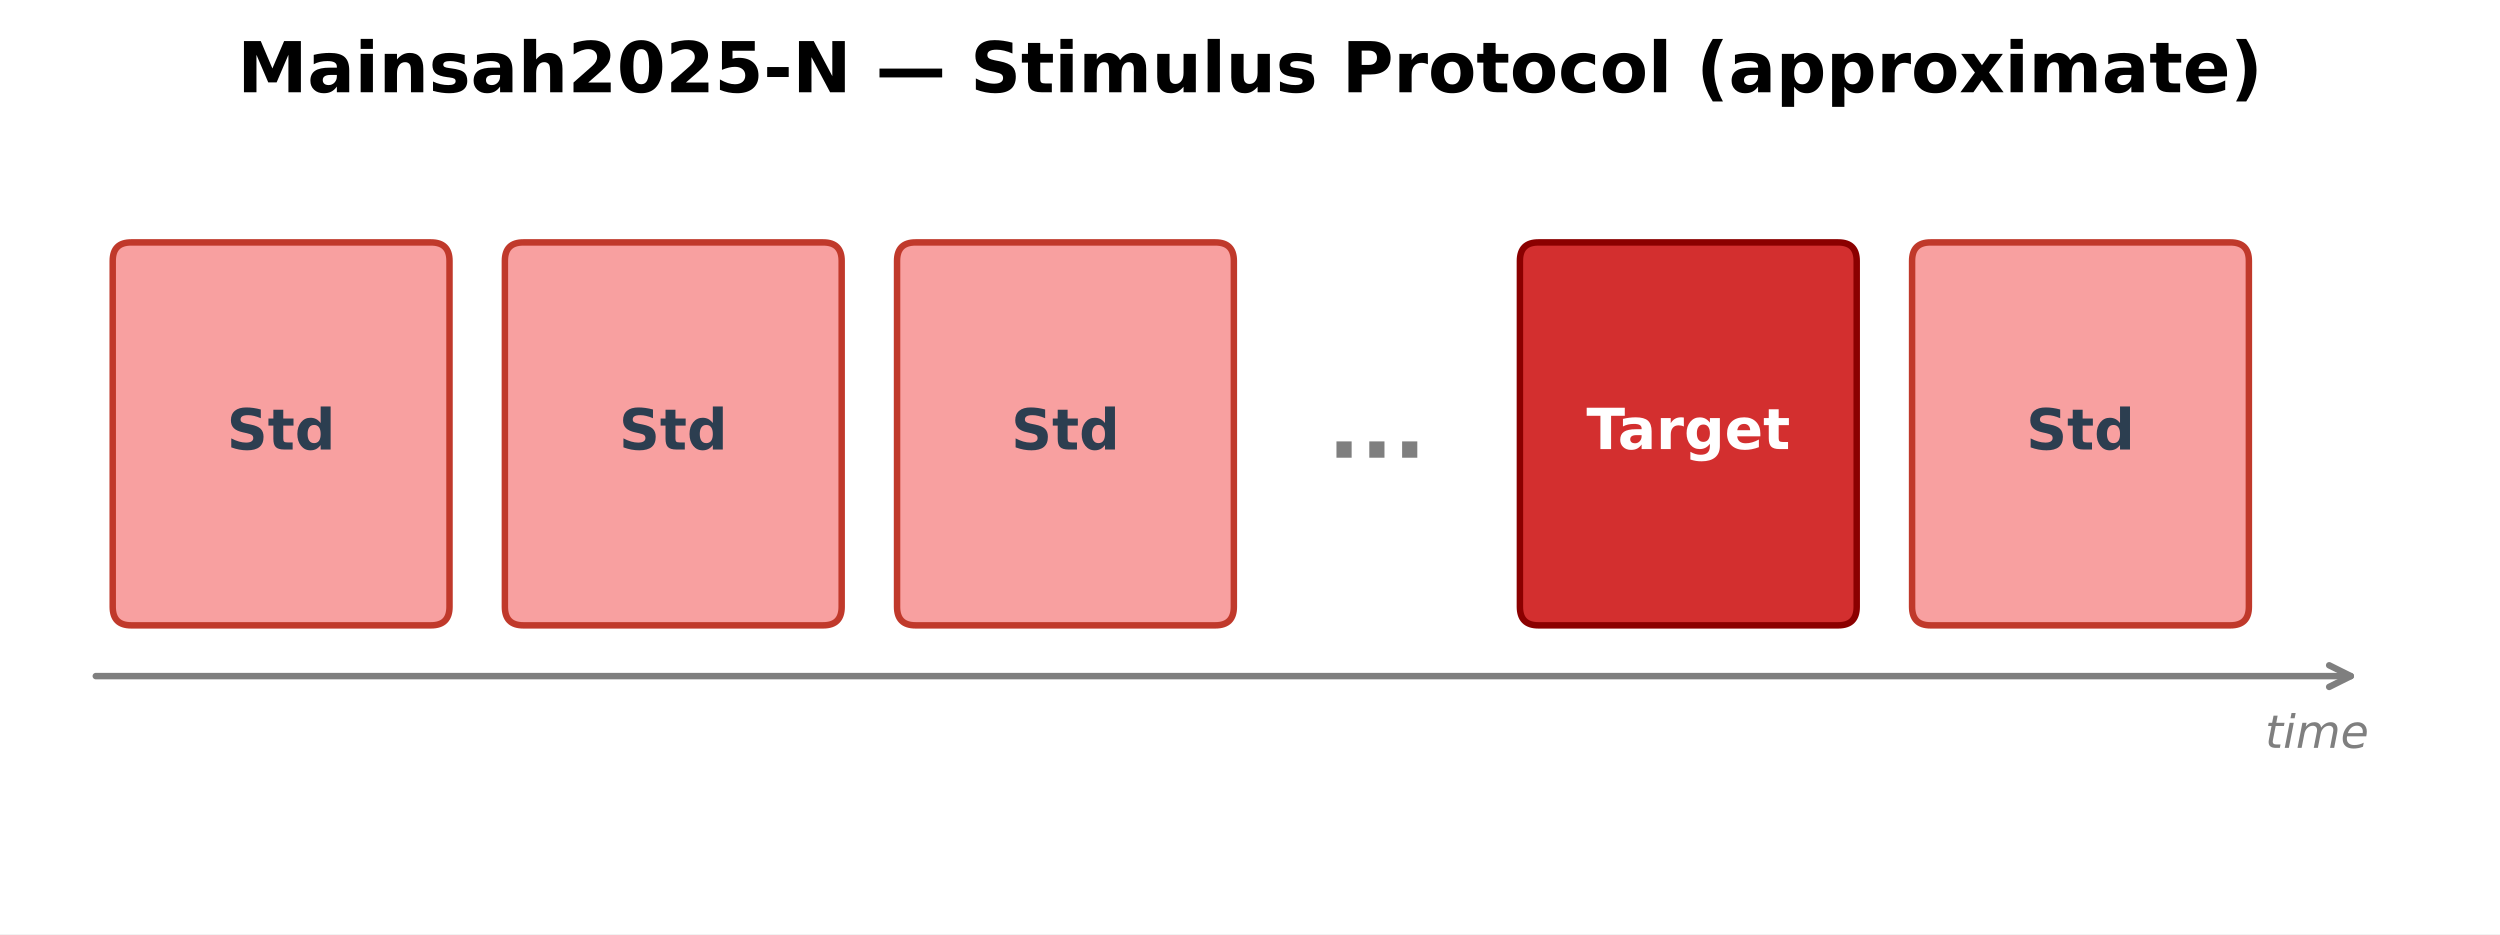
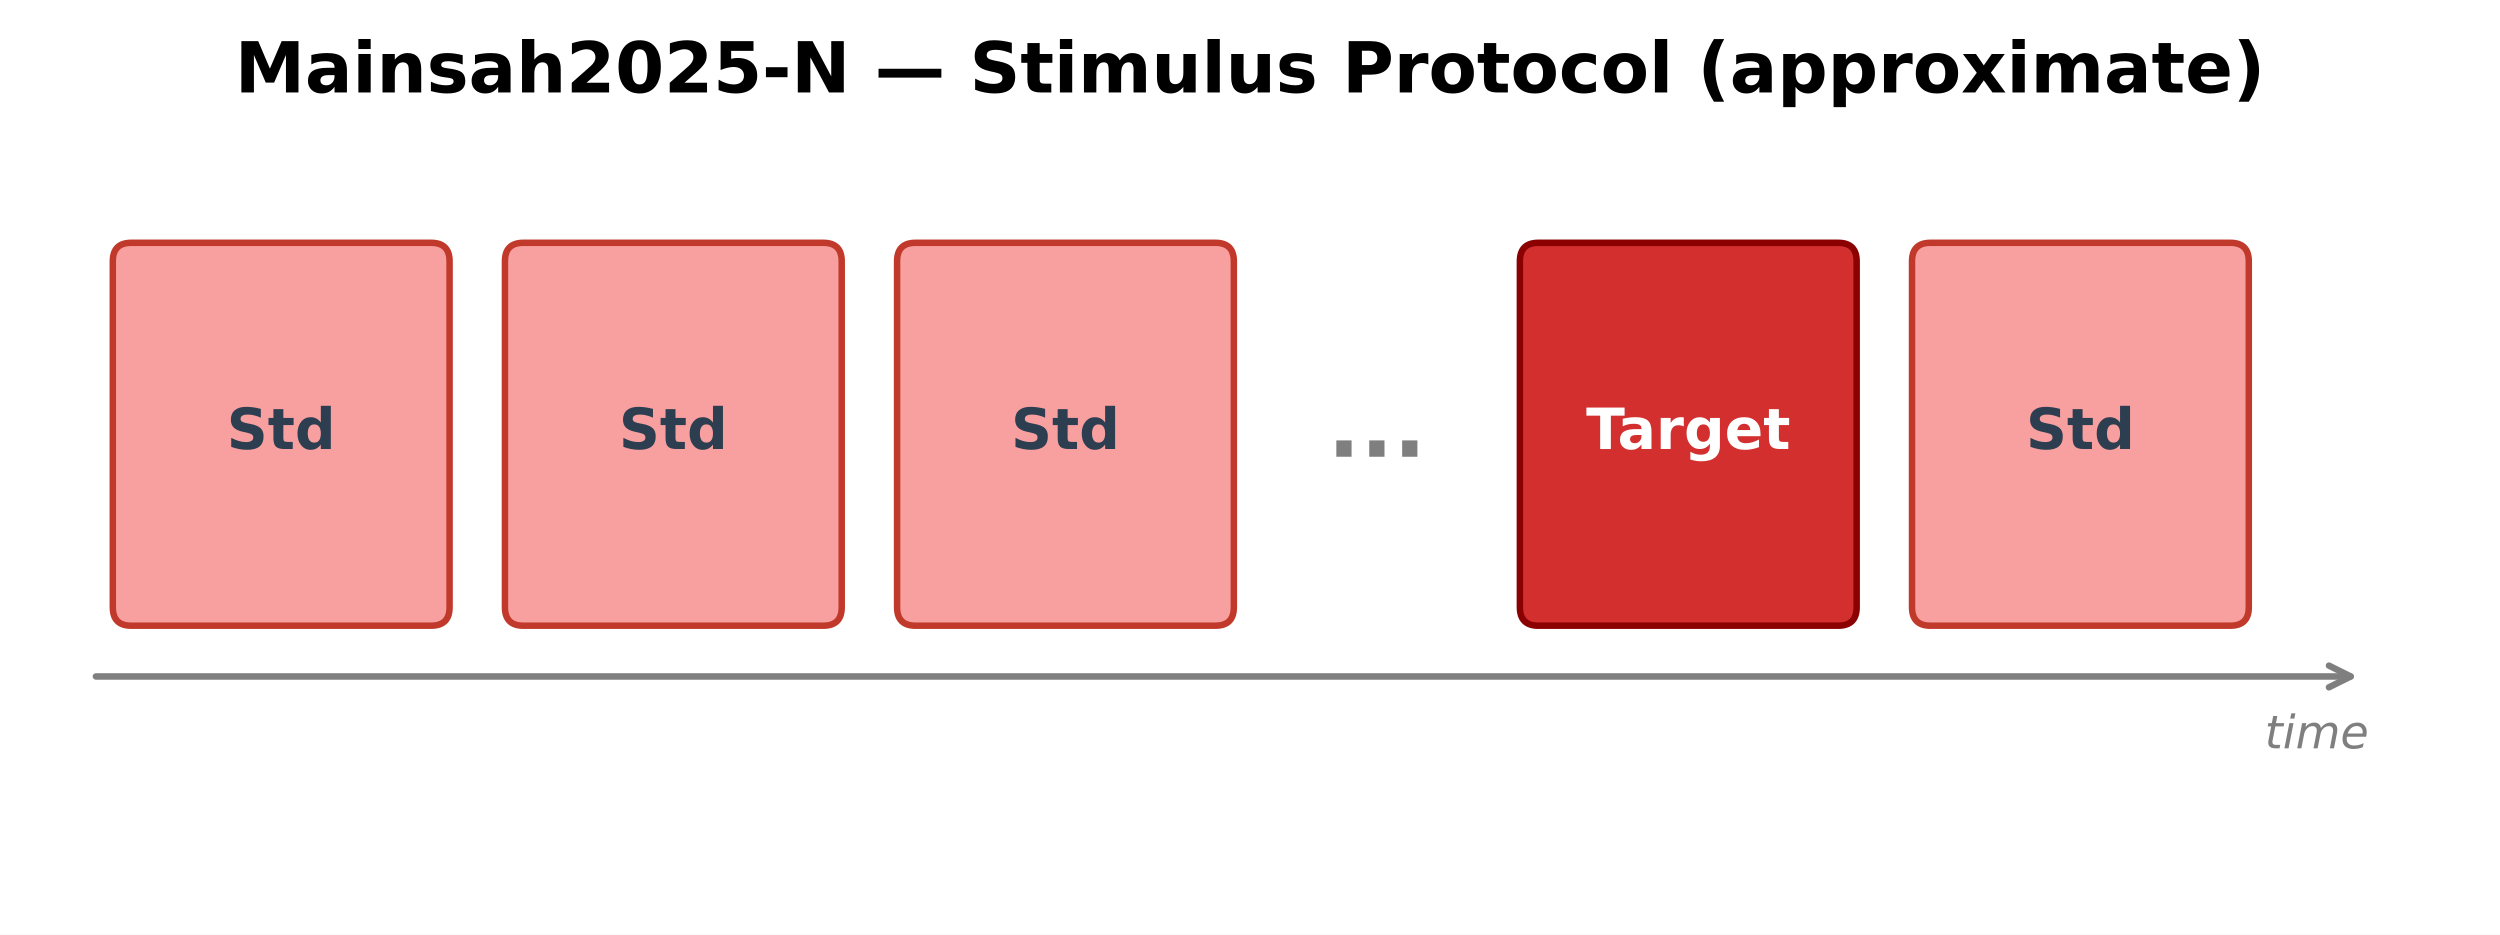
- <svg xmlns="http://www.w3.org/2000/svg" xmlns:xlink="http://www.w3.org/1999/xlink" width="462.881pt" height="172.958pt" viewBox="0 0 462.881 172.958" version="1.1">
+ <svg xmlns="http://www.w3.org/2000/svg" xmlns:xlink="http://www.w3.org/1999/xlink" width="461.7pt" height="172.598pt" viewBox="0 0 461.7 172.598" version="1.1">
  <defs>
    <style type="text/css">*{stroke-linejoin: round; stroke-linecap: butt}</style>
  </defs>
  <g id="figure_1">
    <g id="patch_1">
-       <path d="M 0 172.958  L 462.881 172.958  L 462.881 0  L 0 0  z " style="fill: #ffffff" />
+       <path d="M 0 172.598  L 461.7 172.598  L 461.7 0  L 0 0  z " style="fill: #ffffff" />
    </g>
    <g id="axes_1">
      <g id="patch_2">
-         <path d="M 24.285 115.784  L 79.811 115.784  Q 83.228 115.784 83.228 112.367  L 83.228 48.299  Q 83.228 44.882 79.811 44.882  L 24.285 44.882  Q 20.868 44.882 20.868 48.299  L 20.868 112.367  Q 20.868 115.784 24.285 115.784  z " clip-path="url(#pe7725e0809)" style="fill: #f8a0a0; stroke: #c0392b; stroke-width: 1.2" />
+         <path d="M 24.24 115.556  L 79.62 115.556  Q 83.028 115.556 83.028 112.148  L 83.028 48.248  Q 83.028 44.84 79.62 44.84  L 24.24 44.84  Q 20.832 44.84 20.832 48.248  L 20.832 112.148  Q 20.832 115.556 24.24 115.556  z " clip-path="url(#p4989a19428)" style="fill: #f8a0a0; stroke: #c0392b; stroke-width: 1.2" />
      </g>
      <g id="patch_3">
-         <path d="M 96.896 115.784  L 152.423 115.784  Q 155.839 115.784 155.839 112.367  L 155.839 48.299  Q 155.839 44.882 152.423 44.882  L 96.896 44.882  Q 93.479 44.882 93.479 48.299  L 93.479 112.367  Q 93.479 115.784 96.896 115.784  z " clip-path="url(#pe7725e0809)" style="fill: #f8a0a0; stroke: #c0392b; stroke-width: 1.2" />
+         <path d="M 96.66 115.556  L 152.04 115.556  Q 155.448 115.556 155.448 112.148  L 155.448 48.248  Q 155.448 44.84 152.04 44.84  L 96.66 44.84  Q 93.252 44.84 93.252 48.248  L 93.252 112.148  Q 93.252 115.556 96.66 115.556  z " clip-path="url(#p4989a19428)" style="fill: #f8a0a0; stroke: #c0392b; stroke-width: 1.2" />
      </g>
      <g id="patch_4">
-         <path d="M 169.507 115.784  L 225.034 115.784  Q 228.451 115.784 228.451 112.367  L 228.451 48.299  Q 228.451 44.882 225.034 44.882  L 169.507 44.882  Q 166.09 44.882 166.09 48.299  L 166.09 112.367  Q 166.09 115.784 169.507 115.784  z " clip-path="url(#pe7725e0809)" style="fill: #f8a0a0; stroke: #c0392b; stroke-width: 1.2" />
+         <path d="M 169.08 115.556  L 224.46 115.556  Q 227.868 115.556 227.868 112.148  L 227.868 48.248  Q 227.868 44.84 224.46 44.84  L 169.08 44.84  Q 165.672 44.84 165.672 48.248  L 165.672 112.148  Q 165.672 115.556 169.08 115.556  z " clip-path="url(#p4989a19428)" style="fill: #f8a0a0; stroke: #c0392b; stroke-width: 1.2" />
      </g>
      <g id="patch_5">
-         <path d="M 284.831 115.784  L 340.358 115.784  Q 343.774 115.784 343.774 112.367  L 343.774 48.299  Q 343.774 44.882 340.358 44.882  L 284.831 44.882  Q 281.414 44.882 281.414 48.299  L 281.414 112.367  Q 281.414 115.784 284.831 115.784  z " clip-path="url(#pe7725e0809)" style="fill: #d32f2f; stroke: #8b0000; stroke-width: 1.2" />
+         <path d="M 284.1 115.556  L 339.48 115.556  Q 342.888 115.556 342.888 112.148  L 342.888 48.248  Q 342.888 44.84 339.48 44.84  L 284.1 44.84  Q 280.692 44.84 280.692 48.248  L 280.692 112.148  Q 280.692 115.556 284.1 115.556  z " clip-path="url(#p4989a19428)" style="fill: #d32f2f; stroke: #8b0000; stroke-width: 1.2" />
      </g>
      <g id="patch_6">
-         <path d="M 357.442 115.784  L 412.969 115.784  Q 416.386 115.784 416.386 112.367  L 416.386 48.299  Q 416.386 44.882 412.969 44.882  L 357.442 44.882  Q 354.026 44.882 354.026 48.299  L 354.026 112.367  Q 354.026 115.784 357.442 115.784  z " clip-path="url(#pe7725e0809)" style="fill: #f8a0a0; stroke: #c0392b; stroke-width: 1.2" />
+         <path d="M 356.52 115.556  L 411.9 115.556  Q 415.308 115.556 415.308 112.148  L 415.308 48.248  Q 415.308 44.84 411.9 44.84  L 356.52 44.84  Q 353.112 44.84 353.112 48.248  L 353.112 112.148  Q 353.112 115.556 356.52 115.556  z " clip-path="url(#p4989a19428)" style="fill: #f8a0a0; stroke: #c0392b; stroke-width: 1.2" />
      </g>
      <g id="text_1">
-         <g clip-path="url(#pe7725e0809)">
-           <g style="fill: #2c3e50" transform="translate(42.00012 83.23031) scale(0.105 -0.105)">
+         <g clip-path="url(#p4989a19428)">
+           <g style="fill: #2c3e50" transform="translate(41.88199 82.92592) scale(0.105 -0.105)">
            <defs>
-               <path id="DejaVuSans-Bold-53" d="M 3834 4519  L 3834 3531  Q 3450 3703 3084 3790  Q 2719 3878 2394 3878  Q 1963 3878 1756 3759  Q 1550 3641 1550 3391  Q 1550 3203 1689 3098  Q 1828 2994 2194 2919  L 2706 2816  Q 3484 2659 3812 2340  Q 4141 2022 4141 1434  Q 4141 663 3683 286  Q 3225 -91 2284 -91  Q 1841 -91 1394 -6  Q 947 78 500 244  L 500 1259  Q 947 1022 1364 901  Q 1781 781 2169 781  Q 2563 781 2772 912  Q 2981 1044 2981 1288  Q 2981 1506 2839 1625  Q 2697 1744 2272 1838  L 1806 1941  Q 1106 2091 782 2419  Q 459 2747 459 3303  Q 459 4000 909 4375  Q 1359 4750 2203 4750  Q 2588 4750 2994 4692  Q 3400 4634 3834 4519  z " transform="scale(0.015625)" />
-               <path id="DejaVuSans-Bold-74" d="M 1759 4494  L 1759 3500  L 2913 3500  L 2913 2700  L 1759 2700  L 1759 1216  Q 1759 972 1856 886  Q 1953 800 2241 800  L 2816 800  L 2816 0  L 1856 0  Q 1194 0 917 276  Q 641 553 641 1216  L 641 2700  L 84 2700  L 84 3500  L 641 3500  L 641 4494  L 1759 4494  z " transform="scale(0.015625)" />
-               <path id="DejaVuSans-Bold-64" d="M 2919 2988  L 2919 4863  L 4044 4863  L 4044 0  L 2919 0  L 2919 506  Q 2688 197 2409 53  Q 2131 -91 1766 -91  Q 1119 -91 703 423  Q 288 938 288 1747  Q 288 2556 703 3070  Q 1119 3584 1766 3584  Q 2128 3584 2408 3439  Q 2688 3294 2919 2988  z M 2181 722  Q 2541 722 2730 984  Q 2919 1247 2919 1747  Q 2919 2247 2730 2509  Q 2541 2772 2181 2772  Q 1825 2772 1636 2509  Q 1447 2247 1447 1747  Q 1447 1247 1636 984  Q 1825 722 2181 722  z " transform="scale(0.015625)" />
+               <path id="DejaVuSans-Bold-36" d="M 3834 4519  L 3834 3531  Q 3450 3703 3084 3790  Q 2719 3878 2394 3878  Q 1963 3878 1756 3759  Q 1550 3641 1550 3391  Q 1550 3203 1689 3098  Q 1828 2994 2194 2919  L 2706 2816  Q 3484 2659 3812 2340  Q 4141 2022 4141 1434  Q 4141 663 3683 286  Q 3225 -91 2284 -91  Q 1841 -91 1394 -6  Q 947 78 500 244  L 500 1259  Q 947 1022 1364 901  Q 1781 781 2169 781  Q 2563 781 2772 912  Q 2981 1044 2981 1288  Q 2981 1506 2839 1625  Q 2697 1744 2272 1838  L 1806 1941  Q 1106 2091 782 2419  Q 459 2747 459 3303  Q 459 4000 909 4375  Q 1359 4750 2203 4750  Q 2588 4750 2994 4692  Q 3400 4634 3834 4519  z " transform="scale(0.015625)" />
+               <path id="DejaVuSans-Bold-57" d="M 1759 4494  L 1759 3500  L 2913 3500  L 2913 2700  L 1759 2700  L 1759 1216  Q 1759 972 1856 886  Q 1953 800 2241 800  L 2816 800  L 2816 0  L 1856 0  Q 1194 0 917 276  Q 641 553 641 1216  L 641 2700  L 84 2700  L 84 3500  L 641 3500  L 641 4494  L 1759 4494  z " transform="scale(0.015625)" />
+               <path id="DejaVuSans-Bold-47" d="M 2919 2988  L 2919 4863  L 4044 4863  L 4044 0  L 2919 0  L 2919 506  Q 2688 197 2409 53  Q 2131 -91 1766 -91  Q 1119 -91 703 423  Q 288 938 288 1747  Q 288 2556 703 3070  Q 1119 3584 1766 3584  Q 2128 3584 2408 3439  Q 2688 3294 2919 2988  z M 2181 722  Q 2541 722 2730 984  Q 2919 1247 2919 1747  Q 2919 2247 2730 2509  Q 2541 2772 2181 2772  Q 1825 2772 1636 2509  Q 1447 2247 1447 1747  Q 1447 1247 1636 984  Q 1825 722 2181 722  z " transform="scale(0.015625)" />
            </defs>
-             <use xlink:href="#DejaVuSans-Bold-53" />
-             <use xlink:href="#DejaVuSans-Bold-74" transform="translate(72.02148 0)" />
-             <use xlink:href="#DejaVuSans-Bold-64" transform="translate(119.8242 0)" />
+             <use xlink:href="#DejaVuSans-Bold-36" />
+             <use xlink:href="#DejaVuSans-Bold-57" transform="translate(72.01562 0)" />
+             <use xlink:href="#DejaVuSans-Bold-47" transform="translate(119.8125 0)" />
          </g>
        </g>
      </g>
      <g id="text_2">
-         <g clip-path="url(#pe7725e0809)">
-           <g style="fill: #2c3e50" transform="translate(114.6114 83.23031) scale(0.105 -0.105)">
-             <use xlink:href="#DejaVuSans-Bold-53" />
-             <use xlink:href="#DejaVuSans-Bold-74" transform="translate(72.02148 0)" />
-             <use xlink:href="#DejaVuSans-Bold-64" transform="translate(119.8242 0)" />
+         <g clip-path="url(#p4989a19428)">
+           <g style="fill: #2c3e50" transform="translate(114.302 82.92592) scale(0.105 -0.105)">
+             <use xlink:href="#DejaVuSans-Bold-36" />
+             <use xlink:href="#DejaVuSans-Bold-57" transform="translate(72.01562 0)" />
+             <use xlink:href="#DejaVuSans-Bold-47" transform="translate(119.8125 0)" />
          </g>
        </g>
      </g>
      <g id="text_3">
-         <g clip-path="url(#pe7725e0809)">
-           <g style="fill: #2c3e50" transform="translate(187.2226 83.23031) scale(0.105 -0.105)">
-             <use xlink:href="#DejaVuSans-Bold-53" />
-             <use xlink:href="#DejaVuSans-Bold-74" transform="translate(72.02148 0)" />
-             <use xlink:href="#DejaVuSans-Bold-64" transform="translate(119.8242 0)" />
+         <g clip-path="url(#p4989a19428)">
+           <g style="fill: #2c3e50" transform="translate(186.722 82.92592) scale(0.105 -0.105)">
+             <use xlink:href="#DejaVuSans-Bold-36" />
+             <use xlink:href="#DejaVuSans-Bold-57" transform="translate(72.01562 0)" />
+             <use xlink:href="#DejaVuSans-Bold-47" transform="translate(119.8125 0)" />
          </g>
        </g>
      </g>
      <g id="text_4">
-         <g style="fill: #7f7f7f" transform="translate(245.8162 84.74797) scale(0.16 -0.16)">
+         <g style="fill: #7f7f7f" transform="translate(245.1637 84.35422) scale(0.16 -0.16)">
          <defs>
-             <path id="DejaVuSans-Bold-2e" d="M 653 1209  L 1778 1209  L 1778 0  L 653 0  L 653 1209  z " transform="scale(0.015625)" />
+             <path id="DejaVuSans-Bold-11" d="M 653 1209  L 1778 1209  L 1778 0  L 653 0  L 653 1209  z " transform="scale(0.015625)" />
          </defs>
-           <use xlink:href="#DejaVuSans-Bold-2e" />
-           <use xlink:href="#DejaVuSans-Bold-2e" transform="translate(37.98828 0)" />
-           <use xlink:href="#DejaVuSans-Bold-2e" transform="translate(75.97656 0)" />
+           <use xlink:href="#DejaVuSans-Bold-11" />
+           <use xlink:href="#DejaVuSans-Bold-11" transform="translate(37.98438 0)" />
+           <use xlink:href="#DejaVuSans-Bold-11" transform="translate(75.96875 0)" />
        </g>
      </g>
      <g id="text_5">
-         <g clip-path="url(#pe7725e0809)">
-           <g style="fill: #ffffff" transform="translate(293.7288 83.14828) scale(0.105 -0.105)">
+         <g clip-path="url(#p4989a19428)">
+           <g style="fill: #ffffff" transform="translate(292.9253 82.92551) scale(0.105 -0.105)">
            <defs>
-               <path id="DejaVuSans-Bold-54" d="M 31 4666  L 4331 4666  L 4331 3756  L 2784 3756  L 2784 0  L 1581 0  L 1581 3756  L 31 3756  L 31 4666  z " transform="scale(0.015625)" />
-               <path id="DejaVuSans-Bold-61" d="M 2106 1575  Q 1756 1575 1579 1456  Q 1403 1338 1403 1106  Q 1403 894 1545 773  Q 1688 653 1941 653  Q 2256 653 2472 879  Q 2688 1106 2688 1447  L 2688 1575  L 2106 1575  z M 3816 1997  L 3816 0  L 2688 0  L 2688 519  Q 2463 200 2181 54  Q 1900 -91 1497 -91  Q 953 -91 614 226  Q 275 544 275 1050  Q 275 1666 698 1953  Q 1122 2241 2028 2241  L 2688 2241  L 2688 2328  Q 2688 2594 2478 2717  Q 2269 2841 1825 2841  Q 1466 2841 1156 2769  Q 847 2697 581 2553  L 581 3406  Q 941 3494 1303 3539  Q 1666 3584 2028 3584  Q 2975 3584 3395 3211  Q 3816 2838 3816 1997  z " transform="scale(0.015625)" />
-               <path id="DejaVuSans-Bold-72" d="M 3138 2547  Q 2991 2616 2845 2648  Q 2700 2681 2553 2681  Q 2122 2681 1889 2404  Q 1656 2128 1656 1613  L 1656 0  L 538 0  L 538 3500  L 1656 3500  L 1656 2925  Q 1872 3269 2151 3426  Q 2431 3584 2822 3584  Q 2878 3584 2943 3579  Q 3009 3575 3134 3559  L 3138 2547  z " transform="scale(0.015625)" />
-               <path id="DejaVuSans-Bold-67" d="M 2919 594  Q 2688 288 2409 144  Q 2131 0 1766 0  Q 1125 0 706 504  Q 288 1009 288 1791  Q 288 2575 706 3076  Q 1125 3578 1766 3578  Q 2131 3578 2409 3434  Q 2688 3291 2919 2981  L 2919 3500  L 4044 3500  L 4044 353  Q 4044 -491 3511 -936  Q 2978 -1381 1966 -1381  Q 1638 -1381 1331 -1331  Q 1025 -1281 716 -1178  L 716 -306  Q 1009 -475 1290 -558  Q 1572 -641 1856 -641  Q 2406 -641 2662 -400  Q 2919 -159 2919 353  L 2919 594  z M 2181 2772  Q 1834 2772 1640 2515  Q 1447 2259 1447 1791  Q 1447 1309 1634 1061  Q 1822 813 2181 813  Q 2531 813 2725 1069  Q 2919 1325 2919 1791  Q 2919 2259 2725 2515  Q 2531 2772 2181 2772  z " transform="scale(0.015625)" />
-               <path id="DejaVuSans-Bold-65" d="M 4031 1759  L 4031 1441  L 1416 1441  Q 1456 1047 1700 850  Q 1944 653 2381 653  Q 2734 653 3104 758  Q 3475 863 3866 1075  L 3866 213  Q 3469 63 3072 -14  Q 2675 -91 2278 -91  Q 1328 -91 801 392  Q 275 875 275 1747  Q 275 2603 792 3093  Q 1309 3584 2216 3584  Q 3041 3584 3536 3087  Q 4031 2591 4031 1759  z M 2881 2131  Q 2881 2450 2695 2645  Q 2509 2841 2209 2841  Q 1884 2841 1681 2658  Q 1478 2475 1428 2131  L 2881 2131  z " transform="scale(0.015625)" />
+               <path id="DejaVuSans-Bold-37" d="M 31 4666  L 4331 4666  L 4331 3756  L 2784 3756  L 2784 0  L 1581 0  L 1581 3756  L 31 3756  L 31 4666  z " transform="scale(0.015625)" />
+               <path id="DejaVuSans-Bold-44" d="M 2106 1575  Q 1756 1575 1579 1456  Q 1403 1338 1403 1106  Q 1403 894 1545 773  Q 1688 653 1941 653  Q 2256 653 2472 879  Q 2688 1106 2688 1447  L 2688 1575  L 2106 1575  z M 3816 1997  L 3816 0  L 2688 0  L 2688 519  Q 2463 200 2181 54  Q 1900 -91 1497 -91  Q 953 -91 614 226  Q 275 544 275 1050  Q 275 1666 698 1953  Q 1122 2241 2028 2241  L 2688 2241  L 2688 2328  Q 2688 2594 2478 2717  Q 2269 2841 1825 2841  Q 1466 2841 1156 2769  Q 847 2697 581 2553  L 581 3406  Q 941 3494 1303 3539  Q 1666 3584 2028 3584  Q 2975 3584 3395 3211  Q 3816 2838 3816 1997  z " transform="scale(0.015625)" />
+               <path id="DejaVuSans-Bold-55" d="M 3138 2547  Q 2991 2616 2845 2648  Q 2700 2681 2553 2681  Q 2122 2681 1889 2404  Q 1656 2128 1656 1613  L 1656 0  L 538 0  L 538 3500  L 1656 3500  L 1656 2925  Q 1872 3269 2151 3426  Q 2431 3584 2822 3584  Q 2878 3584 2943 3579  Q 3009 3575 3134 3559  L 3138 2547  z " transform="scale(0.015625)" />
+               <path id="DejaVuSans-Bold-4a" d="M 2919 594  Q 2688 288 2409 144  Q 2131 0 1766 0  Q 1125 0 706 504  Q 288 1009 288 1791  Q 288 2575 706 3076  Q 1125 3578 1766 3578  Q 2131 3578 2409 3434  Q 2688 3291 2919 2981  L 2919 3500  L 4044 3500  L 4044 353  Q 4044 -491 3511 -936  Q 2978 -1381 1966 -1381  Q 1638 -1381 1331 -1331  Q 1025 -1281 716 -1178  L 716 -306  Q 1009 -475 1290 -558  Q 1572 -641 1856 -641  Q 2406 -641 2662 -400  Q 2919 -159 2919 353  L 2919 594  z M 2181 2772  Q 1834 2772 1640 2515  Q 1447 2259 1447 1791  Q 1447 1309 1634 1061  Q 1822 813 2181 813  Q 2531 813 2725 1069  Q 2919 1325 2919 1791  Q 2919 2259 2725 2515  Q 2531 2772 2181 2772  z " transform="scale(0.015625)" />
+               <path id="DejaVuSans-Bold-48" d="M 4031 1759  L 4031 1441  L 1416 1441  Q 1456 1047 1700 850  Q 1944 653 2381 653  Q 2734 653 3104 758  Q 3475 863 3866 1075  L 3866 213  Q 3469 63 3072 -14  Q 2675 -91 2278 -91  Q 1328 -91 801 392  Q 275 875 275 1747  Q 275 2603 792 3093  Q 1309 3584 2216 3584  Q 3041 3584 3536 3087  Q 4031 2591 4031 1759  z M 2881 2131  Q 2881 2450 2695 2645  Q 2509 2841 2209 2841  Q 1884 2841 1681 2658  Q 1478 2475 1428 2131  L 2881 2131  z " transform="scale(0.015625)" />
            </defs>
-             <use xlink:href="#DejaVuSans-Bold-54" />
-             <use xlink:href="#DejaVuSans-Bold-61" transform="translate(55.33789 0)" />
-             <use xlink:href="#DejaVuSans-Bold-72" transform="translate(122.8184 0)" />
-             <use xlink:href="#DejaVuSans-Bold-67" transform="translate(172.1348 0)" />
-             <use xlink:href="#DejaVuSans-Bold-65" transform="translate(243.7168 0)" />
-             <use xlink:href="#DejaVuSans-Bold-74" transform="translate(311.5391 0)" />
+             <use xlink:href="#DejaVuSans-Bold-37" />
+             <use xlink:href="#DejaVuSans-Bold-44" transform="translate(55.32812 0)" />
+             <use xlink:href="#DejaVuSans-Bold-55" transform="translate(122.8125 0)" />
+             <use xlink:href="#DejaVuSans-Bold-4a" transform="translate(172.125 0)" />
+             <use xlink:href="#DejaVuSans-Bold-48" transform="translate(243.7031 0)" />
+             <use xlink:href="#DejaVuSans-Bold-57" transform="translate(311.5312 0)" />
          </g>
        </g>
      </g>
      <g id="text_6">
-         <g clip-path="url(#pe7725e0809)">
-           <g style="fill: #2c3e50" transform="translate(375.1576 83.23031) scale(0.105 -0.105)">
-             <use xlink:href="#DejaVuSans-Bold-53" />
-             <use xlink:href="#DejaVuSans-Bold-74" transform="translate(72.02148 0)" />
-             <use xlink:href="#DejaVuSans-Bold-64" transform="translate(119.8242 0)" />
+         <g clip-path="url(#p4989a19428)">
+           <g style="fill: #2c3e50" transform="translate(374.162 82.92592) scale(0.105 -0.105)">
+             <use xlink:href="#DejaVuSans-Bold-36" />
+             <use xlink:href="#DejaVuSans-Bold-57" transform="translate(72.01562 0)" />
+             <use xlink:href="#DejaVuSans-Bold-47" transform="translate(119.8125 0)" />
          </g>
        </g>
      </g>
      <g id="patch_7">
-         <path d="M 17.739 125.181  Q 227.168 125.181 435.254 125.181  " style="fill: none; stroke: #7f7f7f; stroke-width: 1.2; stroke-linecap: round" />
-         <path d="M 431.254 123.181  L 435.254 125.181  L 431.254 127.181  " style="fill: none; stroke: #7f7f7f; stroke-width: 1.2; stroke-linecap: round" />
+         <path d="M 17.718 124.928  Q 226.588 124.928 434.117 124.928  " style="fill: none; stroke: #7f7f7f; stroke-width: 1.2; stroke-linecap: round" />
+         <path d="M 430.117 122.928  L 434.117 124.928  L 430.117 126.928  " style="fill: none; stroke: #7f7f7f; stroke-width: 1.2; stroke-linecap: round" />
      </g>
      <g id="text_7">
-         <g style="fill: #7f7f7f" transform="translate(419.3929 138.4738) scale(0.085 -0.085)">
+         <g style="fill: #7f7f7f" transform="translate(418.2566 138.2026) scale(0.085 -0.085)">
          <defs>
-             <path id="DejaVuSans-Oblique-74" d="M 2706 3500  L 2619 3053  L 1472 3053  L 1100 1153  Q 1081 1047 1072 975  Q 1063 903 1063 863  Q 1063 663 1183 572  Q 1303 481 1569 481  L 2150 481  L 2053 0  L 1503 0  Q 991 0 739 200  Q 488 400 488 806  Q 488 878 497 964  Q 506 1050 525 1153  L 897 3053  L 409 3053  L 500 3500  L 978 3500  L 1172 4494  L 1747 4494  L 1556 3500  L 2706 3500  z " transform="scale(0.015625)" />
-             <path id="DejaVuSans-Oblique-69" d="M 1172 4863  L 1747 4863  L 1606 4134  L 1031 4134  L 1172 4863  z M 909 3500  L 1484 3500  L 800 0  L 225 0  L 909 3500  z " transform="scale(0.015625)" />
-             <path id="DejaVuSans-Oblique-6d" d="M 5747 2113  L 5338 0  L 4763 0  L 5166 2094  Q 5191 2228 5203 2325  Q 5216 2422 5216 2491  Q 5216 2772 5059 2928  Q 4903 3084 4622 3084  Q 4203 3084 3875 2770  Q 3547 2456 3450 1953  L 3066 0  L 2491 0  L 2900 2094  Q 2925 2209 2937 2307  Q 2950 2406 2950 2484  Q 2950 2769 2794 2926  Q 2638 3084 2363 3084  Q 1938 3084 1609 2770  Q 1281 2456 1184 1953  L 800 0  L 225 0  L 909 3500  L 1484 3500  L 1375 2956  Q 1609 3263 1923 3423  Q 2238 3584 2597 3584  Q 2978 3584 3223 3384  Q 3469 3184 3519 2828  Q 3781 3197 4126 3390  Q 4472 3584 4856 3584  Q 5306 3584 5551 3325  Q 5797 3066 5797 2591  Q 5797 2488 5784 2364  Q 5772 2241 5747 2113  z " transform="scale(0.015625)" />
-             <path id="DejaVuSans-Oblique-65" d="M 3078 2063  Q 3088 2113 3092 2166  Q 3097 2219 3097 2272  Q 3097 2653 2873 2875  Q 2650 3097 2266 3097  Q 1838 3097 1509 2826  Q 1181 2556 1013 2059  L 3078 2063  z M 3578 1613  L 903 1613  Q 884 1494 878 1425  Q 872 1356 872 1306  Q 872 872 1139 634  Q 1406 397 1894 397  Q 2269 397 2603 481  Q 2938 566 3225 728  L 3116 159  Q 2806 34 2476 -28  Q 2147 -91 1806 -91  Q 1078 -91 686 257  Q 294 606 294 1247  Q 294 1794 489 2264  Q 684 2734 1063 3103  Q 1306 3334 1642 3459  Q 1978 3584 2356 3584  Q 2950 3584 3301 3228  Q 3653 2872 3653 2272  Q 3653 2128 3634 1964  Q 3616 1800 3578 1613  z " transform="scale(0.015625)" />
+             <path id="DejaVuSans-Oblique-57" d="M 2706 3500  L 2619 3053  L 1472 3053  L 1100 1153  Q 1081 1047 1072 975  Q 1063 903 1063 863  Q 1063 663 1183 572  Q 1303 481 1569 481  L 2150 481  L 2053 0  L 1503 0  Q 991 0 739 200  Q 488 400 488 806  Q 488 878 497 964  Q 506 1050 525 1153  L 897 3053  L 409 3053  L 500 3500  L 978 3500  L 1172 4494  L 1747 4494  L 1556 3500  L 2706 3500  z " transform="scale(0.015625)" />
+             <path id="DejaVuSans-Oblique-4c" d="M 1172 4863  L 1747 4863  L 1606 4134  L 1031 4134  L 1172 4863  z M 909 3500  L 1484 3500  L 800 0  L 225 0  L 909 3500  z " transform="scale(0.015625)" />
+             <path id="DejaVuSans-Oblique-50" d="M 5747 2113  L 5338 0  L 4763 0  L 5166 2094  Q 5191 2228 5203 2325  Q 5216 2422 5216 2491  Q 5216 2772 5059 2928  Q 4903 3084 4622 3084  Q 4203 3084 3875 2770  Q 3547 2456 3450 1953  L 3066 0  L 2491 0  L 2900 2094  Q 2925 2209 2937 2307  Q 2950 2406 2950 2484  Q 2950 2769 2794 2926  Q 2638 3084 2363 3084  Q 1938 3084 1609 2770  Q 1281 2456 1184 1953  L 800 0  L 225 0  L 909 3500  L 1484 3500  L 1375 2956  Q 1609 3263 1923 3423  Q 2238 3584 2597 3584  Q 2978 3584 3223 3384  Q 3469 3184 3519 2828  Q 3781 3197 4126 3390  Q 4472 3584 4856 3584  Q 5306 3584 5551 3325  Q 5797 3066 5797 2591  Q 5797 2488 5784 2364  Q 5772 2241 5747 2113  z " transform="scale(0.015625)" />
+             <path id="DejaVuSans-Oblique-48" d="M 3078 2063  Q 3088 2113 3092 2166  Q 3097 2219 3097 2272  Q 3097 2653 2873 2875  Q 2650 3097 2266 3097  Q 1838 3097 1509 2826  Q 1181 2556 1013 2059  L 3078 2063  z M 3578 1613  L 903 1613  Q 884 1494 878 1425  Q 872 1356 872 1306  Q 872 872 1139 634  Q 1406 397 1894 397  Q 2269 397 2603 481  Q 2938 566 3225 728  L 3116 159  Q 2806 34 2476 -28  Q 2147 -91 1806 -91  Q 1078 -91 686 257  Q 294 606 294 1247  Q 294 1794 489 2264  Q 684 2734 1063 3103  Q 1306 3334 1642 3459  Q 1978 3584 2356 3584  Q 2950 3584 3301 3228  Q 3653 2872 3653 2272  Q 3653 2128 3634 1964  Q 3616 1800 3578 1613  z " transform="scale(0.015625)" />
          </defs>
-           <use xlink:href="#DejaVuSans-Oblique-74" />
-           <use xlink:href="#DejaVuSans-Oblique-69" transform="translate(39.20898 0)" />
-           <use xlink:href="#DejaVuSans-Oblique-6d" transform="translate(66.99219 0)" />
-           <use xlink:href="#DejaVuSans-Oblique-65" transform="translate(164.4043 0)" />
+           <use xlink:href="#DejaVuSans-Oblique-57" />
+           <use xlink:href="#DejaVuSans-Oblique-4c" transform="translate(39.20312 0)" />
+           <use xlink:href="#DejaVuSans-Oblique-50" transform="translate(66.98438 0)" />
+           <use xlink:href="#DejaVuSans-Oblique-48" transform="translate(164.3906 0)" />
        </g>
      </g>
      <g id="text_8">
-         <g transform="translate(43.97352 17.07797) scale(0.13 -0.13)">
+         <g transform="translate(43.38289 17.07797) scale(0.13 -0.13)">
          <defs>
-             <path id="DejaVuSans-Bold-4d" d="M 588 4666  L 2119 4666  L 3181 2169  L 4250 4666  L 5778 4666  L 5778 0  L 4641 0  L 4641 3413  L 3566 897  L 2803 897  L 1728 3413  L 1728 0  L 588 0  L 588 4666  z " transform="scale(0.015625)" />
-             <path id="DejaVuSans-Bold-69" d="M 538 3500  L 1656 3500  L 1656 0  L 538 0  L 538 3500  z M 538 4863  L 1656 4863  L 1656 3950  L 538 3950  L 538 4863  z " transform="scale(0.015625)" />
-             <path id="DejaVuSans-Bold-6e" d="M 4056 2131  L 4056 0  L 2931 0  L 2931 347  L 2931 1631  Q 2931 2084 2911 2256  Q 2891 2428 2841 2509  Q 2775 2619 2662 2680  Q 2550 2741 2406 2741  Q 2056 2741 1856 2470  Q 1656 2200 1656 1722  L 1656 0  L 538 0  L 538 3500  L 1656 3500  L 1656 2988  Q 1909 3294 2193 3439  Q 2478 3584 2822 3584  Q 3428 3584 3742 3212  Q 4056 2841 4056 2131  z " transform="scale(0.015625)" />
-             <path id="DejaVuSans-Bold-73" d="M 3272 3391  L 3272 2541  Q 2913 2691 2578 2766  Q 2244 2841 1947 2841  Q 1628 2841 1473 2761  Q 1319 2681 1319 2516  Q 1319 2381 1436 2309  Q 1553 2238 1856 2203  L 2053 2175  Q 2913 2066 3209 1816  Q 3506 1566 3506 1031  Q 3506 472 3093 190  Q 2681 -91 1863 -91  Q 1516 -91 1145 -36  Q 775 19 384 128  L 384 978  Q 719 816 1070 734  Q 1422 653 1784 653  Q 2113 653 2278 743  Q 2444 834 2444 1013  Q 2444 1163 2330 1236  Q 2216 1309 1875 1350  L 1678 1375  Q 931 1469 631 1722  Q 331 1975 331 2491  Q 331 3047 712 3315  Q 1094 3584 1881 3584  Q 2191 3584 2531 3537  Q 2872 3491 3272 3391  z " transform="scale(0.015625)" />
-             <path id="DejaVuSans-Bold-68" d="M 4056 2131  L 4056 0  L 2931 0  L 2931 347  L 2931 1625  Q 2931 2084 2911 2256  Q 2891 2428 2841 2509  Q 2775 2619 2662 2680  Q 2550 2741 2406 2741  Q 2056 2741 1856 2470  Q 1656 2200 1656 1722  L 1656 0  L 538 0  L 538 4863  L 1656 4863  L 1656 2988  Q 1909 3294 2193 3439  Q 2478 3584 2822 3584  Q 3428 3584 3742 3212  Q 4056 2841 4056 2131  z " transform="scale(0.015625)" />
-             <path id="DejaVuSans-Bold-32" d="M 1844 884  L 3897 884  L 3897 0  L 506 0  L 506 884  L 2209 2388  Q 2438 2594 2547 2791  Q 2656 2988 2656 3200  Q 2656 3528 2436 3728  Q 2216 3928 1850 3928  Q 1569 3928 1234 3808  Q 900 3688 519 3450  L 519 4475  Q 925 4609 1322 4679  Q 1719 4750 2100 4750  Q 2938 4750 3402 4381  Q 3866 4013 3866 3353  Q 3866 2972 3669 2642  Q 3472 2313 2841 1759  L 1844 884  z " transform="scale(0.015625)" />
-             <path id="DejaVuSans-Bold-30" d="M 2944 2338  Q 2944 3213 2780 3570  Q 2616 3928 2228 3928  Q 1841 3928 1675 3570  Q 1509 3213 1509 2338  Q 1509 1453 1675 1090  Q 1841 728 2228 728  Q 2613 728 2778 1090  Q 2944 1453 2944 2338  z M 4147 2328  Q 4147 1169 3647 539  Q 3147 -91 2228 -91  Q 1306 -91 806 539  Q 306 1169 306 2328  Q 306 3491 806 4120  Q 1306 4750 2228 4750  Q 3147 4750 3647 4120  Q 4147 3491 4147 2328  z " transform="scale(0.015625)" />
-             <path id="DejaVuSans-Bold-35" d="M 678 4666  L 3669 4666  L 3669 3781  L 1638 3781  L 1638 3059  Q 1775 3097 1914 3117  Q 2053 3138 2203 3138  Q 3056 3138 3531 2711  Q 4006 2284 4006 1522  Q 4006 766 3489 337  Q 2972 -91 2053 -91  Q 1656 -91 1267 -14  Q 878 63 494 219  L 494 1166  Q 875 947 1217 837  Q 1559 728 1863 728  Q 2300 728 2551 942  Q 2803 1156 2803 1522  Q 2803 1891 2551 2103  Q 2300 2316 1863 2316  Q 1603 2316 1309 2248  Q 1016 2181 678 2041  L 678 4666  z " transform="scale(0.015625)" />
-             <path id="DejaVuSans-Bold-2d" d="M 347 2297  L 2309 2297  L 2309 1388  L 347 1388  L 347 2297  z " transform="scale(0.015625)" />
-             <path id="DejaVuSans-Bold-4e" d="M 588 4666  L 1931 4666  L 3628 1466  L 3628 4666  L 4769 4666  L 4769 0  L 3425 0  L 1728 3200  L 1728 0  L 588 0  L 588 4666  z " transform="scale(0.015625)" />
-             <path id="DejaVuSans-Bold-20" transform="scale(0.015625)" />
-             <path id="DejaVuSans-Bold-2014" d="M 344 2156  L 6056 2156  L 6056 1350  L 344 1350  L 344 2156  z " transform="scale(0.015625)" />
-             <path id="DejaVuSans-Bold-6d" d="M 3781 2919  Q 3994 3244 4286 3414  Q 4578 3584 4928 3584  Q 5531 3584 5847 3212  Q 6163 2841 6163 2131  L 6163 0  L 5038 0  L 5038 1825  Q 5041 1866 5042 1909  Q 5044 1953 5044 2034  Q 5044 2406 4934 2573  Q 4825 2741 4581 2741  Q 4263 2741 4089 2478  Q 3916 2216 3909 1719  L 3909 0  L 2784 0  L 2784 1825  Q 2784 2406 2684 2573  Q 2584 2741 2328 2741  Q 2006 2741 1831 2477  Q 1656 2213 1656 1722  L 1656 0  L 531 0  L 531 3500  L 1656 3500  L 1656 2988  Q 1863 3284 2130 3434  Q 2397 3584 2719 3584  Q 3081 3584 3359 3409  Q 3638 3234 3781 2919  z " transform="scale(0.015625)" />
-             <path id="DejaVuSans-Bold-75" d="M 500 1363  L 500 3500  L 1625 3500  L 1625 3150  Q 1625 2866 1622 2436  Q 1619 2006 1619 1863  Q 1619 1441 1641 1255  Q 1663 1069 1716 984  Q 1784 875 1895 815  Q 2006 756 2150 756  Q 2500 756 2700 1025  Q 2900 1294 2900 1772  L 2900 3500  L 4019 3500  L 4019 0  L 2900 0  L 2900 506  Q 2647 200 2364 54  Q 2081 -91 1741 -91  Q 1134 -91 817 281  Q 500 653 500 1363  z " transform="scale(0.015625)" />
-             <path id="DejaVuSans-Bold-6c" d="M 538 4863  L 1656 4863  L 1656 0  L 538 0  L 538 4863  z " transform="scale(0.015625)" />
-             <path id="DejaVuSans-Bold-50" d="M 588 4666  L 2584 4666  Q 3475 4666 3951 4270  Q 4428 3875 4428 3144  Q 4428 2409 3951 2014  Q 3475 1619 2584 1619  L 1791 1619  L 1791 0  L 588 0  L 588 4666  z M 1791 3794  L 1791 2491  L 2456 2491  Q 2806 2491 2997 2661  Q 3188 2831 3188 3144  Q 3188 3456 2997 3625  Q 2806 3794 2456 3794  L 1791 3794  z " transform="scale(0.015625)" />
-             <path id="DejaVuSans-Bold-6f" d="M 2203 2784  Q 1831 2784 1636 2517  Q 1441 2250 1441 1747  Q 1441 1244 1636 976  Q 1831 709 2203 709  Q 2569 709 2762 976  Q 2956 1244 2956 1747  Q 2956 2250 2762 2517  Q 2569 2784 2203 2784  z M 2203 3584  Q 3106 3584 3614 3096  Q 4122 2609 4122 1747  Q 4122 884 3614 396  Q 3106 -91 2203 -91  Q 1297 -91 786 396  Q 275 884 275 1747  Q 275 2609 786 3096  Q 1297 3584 2203 3584  z " transform="scale(0.015625)" />
-             <path id="DejaVuSans-Bold-63" d="M 3366 3391  L 3366 2478  Q 3138 2634 2908 2709  Q 2678 2784 2431 2784  Q 1963 2784 1702 2511  Q 1441 2238 1441 1747  Q 1441 1256 1702 982  Q 1963 709 2431 709  Q 2694 709 2930 787  Q 3166 866 3366 1019  L 3366 103  Q 3103 6 2833 -42  Q 2563 -91 2291 -91  Q 1344 -91 809 395  Q 275 881 275 1747  Q 275 2613 809 3098  Q 1344 3584 2291 3584  Q 2566 3584 2833 3536  Q 3100 3488 3366 3391  z " transform="scale(0.015625)" />
-             <path id="DejaVuSans-Bold-28" d="M 2413 -844  L 1484 -844  Q 1006 -72 778 623  Q 550 1319 550 2003  Q 550 2688 779 3389  Q 1009 4091 1484 4856  L 2413 4856  Q 2013 4116 1813 3408  Q 1613 2700 1613 2009  Q 1613 1319 1811 609  Q 2009 -100 2413 -844  z " transform="scale(0.015625)" />
-             <path id="DejaVuSans-Bold-70" d="M 1656 506  L 1656 -1331  L 538 -1331  L 538 3500  L 1656 3500  L 1656 2988  Q 1888 3294 2169 3439  Q 2450 3584 2816 3584  Q 3463 3584 3878 3070  Q 4294 2556 4294 1747  Q 4294 938 3878 423  Q 3463 -91 2816 -91  Q 2450 -91 2169 54  Q 1888 200 1656 506  z M 2400 2772  Q 2041 2772 1848 2508  Q 1656 2244 1656 1747  Q 1656 1250 1848 986  Q 2041 722 2400 722  Q 2759 722 2948 984  Q 3138 1247 3138 1747  Q 3138 2247 2948 2509  Q 2759 2772 2400 2772  z " transform="scale(0.015625)" />
-             <path id="DejaVuSans-Bold-78" d="M 1422 1791  L 159 3500  L 1344 3500  L 2059 2463  L 2784 3500  L 3969 3500  L 2706 1797  L 4031 0  L 2847 0  L 2059 1106  L 1281 0  L 97 0  L 1422 1791  z " transform="scale(0.015625)" />
-             <path id="DejaVuSans-Bold-29" d="M 513 -844  Q 913 -100 1113 609  Q 1313 1319 1313 2009  Q 1313 2700 1113 3408  Q 913 4116 513 4856  L 1441 4856  Q 1916 4091 2145 3389  Q 2375 2688 2375 2003  Q 2375 1319 2147 623  Q 1919 -72 1441 -844  L 513 -844  z " transform="scale(0.015625)" />
+             <path id="DejaVuSans-Bold-30" d="M 588 4666  L 2119 4666  L 3181 2169  L 4250 4666  L 5778 4666  L 5778 0  L 4641 0  L 4641 3413  L 3566 897  L 2803 897  L 1728 3413  L 1728 0  L 588 0  L 588 4666  z " transform="scale(0.015625)" />
+             <path id="DejaVuSans-Bold-4c" d="M 538 3500  L 1656 3500  L 1656 0  L 538 0  L 538 3500  z M 538 4863  L 1656 4863  L 1656 3950  L 538 3950  L 538 4863  z " transform="scale(0.015625)" />
+             <path id="DejaVuSans-Bold-51" d="M 4056 2131  L 4056 0  L 2931 0  L 2931 347  L 2931 1631  Q 2931 2084 2911 2256  Q 2891 2428 2841 2509  Q 2775 2619 2662 2680  Q 2550 2741 2406 2741  Q 2056 2741 1856 2470  Q 1656 2200 1656 1722  L 1656 0  L 538 0  L 538 3500  L 1656 3500  L 1656 2988  Q 1909 3294 2193 3439  Q 2478 3584 2822 3584  Q 3428 3584 3742 3212  Q 4056 2841 4056 2131  z " transform="scale(0.015625)" />
+             <path id="DejaVuSans-Bold-56" d="M 3272 3391  L 3272 2541  Q 2913 2691 2578 2766  Q 2244 2841 1947 2841  Q 1628 2841 1473 2761  Q 1319 2681 1319 2516  Q 1319 2381 1436 2309  Q 1553 2238 1856 2203  L 2053 2175  Q 2913 2066 3209 1816  Q 3506 1566 3506 1031  Q 3506 472 3093 190  Q 2681 -91 1863 -91  Q 1516 -91 1145 -36  Q 775 19 384 128  L 384 978  Q 719 816 1070 734  Q 1422 653 1784 653  Q 2113 653 2278 743  Q 2444 834 2444 1013  Q 2444 1163 2330 1236  Q 2216 1309 1875 1350  L 1678 1375  Q 931 1469 631 1722  Q 331 1975 331 2491  Q 331 3047 712 3315  Q 1094 3584 1881 3584  Q 2191 3584 2531 3537  Q 2872 3491 3272 3391  z " transform="scale(0.015625)" />
+             <path id="DejaVuSans-Bold-4b" d="M 4056 2131  L 4056 0  L 2931 0  L 2931 347  L 2931 1625  Q 2931 2084 2911 2256  Q 2891 2428 2841 2509  Q 2775 2619 2662 2680  Q 2550 2741 2406 2741  Q 2056 2741 1856 2470  Q 1656 2200 1656 1722  L 1656 0  L 538 0  L 538 4863  L 1656 4863  L 1656 2988  Q 1909 3294 2193 3439  Q 2478 3584 2822 3584  Q 3428 3584 3742 3212  Q 4056 2841 4056 2131  z " transform="scale(0.015625)" />
+             <path id="DejaVuSans-Bold-15" d="M 1844 884  L 3897 884  L 3897 0  L 506 0  L 506 884  L 2209 2388  Q 2438 2594 2547 2791  Q 2656 2988 2656 3200  Q 2656 3528 2436 3728  Q 2216 3928 1850 3928  Q 1569 3928 1234 3808  Q 900 3688 519 3450  L 519 4475  Q 925 4609 1322 4679  Q 1719 4750 2100 4750  Q 2938 4750 3402 4381  Q 3866 4013 3866 3353  Q 3866 2972 3669 2642  Q 3472 2313 2841 1759  L 1844 884  z " transform="scale(0.015625)" />
+             <path id="DejaVuSans-Bold-13" d="M 2944 2338  Q 2944 3213 2780 3570  Q 2616 3928 2228 3928  Q 1841 3928 1675 3570  Q 1509 3213 1509 2338  Q 1509 1453 1675 1090  Q 1841 728 2228 728  Q 2613 728 2778 1090  Q 2944 1453 2944 2338  z M 4147 2328  Q 4147 1169 3647 539  Q 3147 -91 2228 -91  Q 1306 -91 806 539  Q 306 1169 306 2328  Q 306 3491 806 4120  Q 1306 4750 2228 4750  Q 3147 4750 3647 4120  Q 4147 3491 4147 2328  z " transform="scale(0.015625)" />
+             <path id="DejaVuSans-Bold-18" d="M 678 4666  L 3669 4666  L 3669 3781  L 1638 3781  L 1638 3059  Q 1775 3097 1914 3117  Q 2053 3138 2203 3138  Q 3056 3138 3531 2711  Q 4006 2284 4006 1522  Q 4006 766 3489 337  Q 2972 -91 2053 -91  Q 1656 -91 1267 -14  Q 878 63 494 219  L 494 1166  Q 875 947 1217 837  Q 1559 728 1863 728  Q 2300 728 2551 942  Q 2803 1156 2803 1522  Q 2803 1891 2551 2103  Q 2300 2316 1863 2316  Q 1603 2316 1309 2248  Q 1016 2181 678 2041  L 678 4666  z " transform="scale(0.015625)" />
+             <path id="DejaVuSans-Bold-10" d="M 347 2297  L 2309 2297  L 2309 1388  L 347 1388  L 347 2297  z " transform="scale(0.015625)" />
+             <path id="DejaVuSans-Bold-31" d="M 588 4666  L 1931 4666  L 3628 1466  L 3628 4666  L 4769 4666  L 4769 0  L 3425 0  L 1728 3200  L 1728 0  L 588 0  L 588 4666  z " transform="scale(0.015625)" />
+             <path id="DejaVuSans-Bold-3" transform="scale(0.015625)" />
+             <path id="DejaVuSans-Bold-af6" d="M 344 2156  L 6056 2156  L 6056 1350  L 344 1350  L 344 2156  z " transform="scale(0.015625)" />
+             <path id="DejaVuSans-Bold-50" d="M 3781 2919  Q 3994 3244 4286 3414  Q 4578 3584 4928 3584  Q 5531 3584 5847 3212  Q 6163 2841 6163 2131  L 6163 0  L 5038 0  L 5038 1825  Q 5041 1866 5042 1909  Q 5044 1953 5044 2034  Q 5044 2406 4934 2573  Q 4825 2741 4581 2741  Q 4263 2741 4089 2478  Q 3916 2216 3909 1719  L 3909 0  L 2784 0  L 2784 1825  Q 2784 2406 2684 2573  Q 2584 2741 2328 2741  Q 2006 2741 1831 2477  Q 1656 2213 1656 1722  L 1656 0  L 531 0  L 531 3500  L 1656 3500  L 1656 2988  Q 1863 3284 2130 3434  Q 2397 3584 2719 3584  Q 3081 3584 3359 3409  Q 3638 3234 3781 2919  z " transform="scale(0.015625)" />
+             <path id="DejaVuSans-Bold-58" d="M 500 1363  L 500 3500  L 1625 3500  L 1625 3150  Q 1625 2866 1622 2436  Q 1619 2006 1619 1863  Q 1619 1441 1641 1255  Q 1663 1069 1716 984  Q 1784 875 1895 815  Q 2006 756 2150 756  Q 2500 756 2700 1025  Q 2900 1294 2900 1772  L 2900 3500  L 4019 3500  L 4019 0  L 2900 0  L 2900 506  Q 2647 200 2364 54  Q 2081 -91 1741 -91  Q 1134 -91 817 281  Q 500 653 500 1363  z " transform="scale(0.015625)" />
+             <path id="DejaVuSans-Bold-4f" d="M 538 4863  L 1656 4863  L 1656 0  L 538 0  L 538 4863  z " transform="scale(0.015625)" />
+             <path id="DejaVuSans-Bold-33" d="M 588 4666  L 2584 4666  Q 3475 4666 3951 4270  Q 4428 3875 4428 3144  Q 4428 2409 3951 2014  Q 3475 1619 2584 1619  L 1791 1619  L 1791 0  L 588 0  L 588 4666  z M 1791 3794  L 1791 2491  L 2456 2491  Q 2806 2491 2997 2661  Q 3188 2831 3188 3144  Q 3188 3456 2997 3625  Q 2806 3794 2456 3794  L 1791 3794  z " transform="scale(0.015625)" />
+             <path id="DejaVuSans-Bold-52" d="M 2203 2784  Q 1831 2784 1636 2517  Q 1441 2250 1441 1747  Q 1441 1244 1636 976  Q 1831 709 2203 709  Q 2569 709 2762 976  Q 2956 1244 2956 1747  Q 2956 2250 2762 2517  Q 2569 2784 2203 2784  z M 2203 3584  Q 3106 3584 3614 3096  Q 4122 2609 4122 1747  Q 4122 884 3614 396  Q 3106 -91 2203 -91  Q 1297 -91 786 396  Q 275 884 275 1747  Q 275 2609 786 3096  Q 1297 3584 2203 3584  z " transform="scale(0.015625)" />
+             <path id="DejaVuSans-Bold-46" d="M 3366 3391  L 3366 2478  Q 3138 2634 2908 2709  Q 2678 2784 2431 2784  Q 1963 2784 1702 2511  Q 1441 2238 1441 1747  Q 1441 1256 1702 982  Q 1963 709 2431 709  Q 2694 709 2930 787  Q 3166 866 3366 1019  L 3366 103  Q 3103 6 2833 -42  Q 2563 -91 2291 -91  Q 1344 -91 809 395  Q 275 881 275 1747  Q 275 2613 809 3098  Q 1344 3584 2291 3584  Q 2566 3584 2833 3536  Q 3100 3488 3366 3391  z " transform="scale(0.015625)" />
+             <path id="DejaVuSans-Bold-b" d="M 2413 -844  L 1484 -844  Q 1006 -72 778 623  Q 550 1319 550 2003  Q 550 2688 779 3389  Q 1009 4091 1484 4856  L 2413 4856  Q 2013 4116 1813 3408  Q 1613 2700 1613 2009  Q 1613 1319 1811 609  Q 2009 -100 2413 -844  z " transform="scale(0.015625)" />
+             <path id="DejaVuSans-Bold-53" d="M 1656 506  L 1656 -1331  L 538 -1331  L 538 3500  L 1656 3500  L 1656 2988  Q 1888 3294 2169 3439  Q 2450 3584 2816 3584  Q 3463 3584 3878 3070  Q 4294 2556 4294 1747  Q 4294 938 3878 423  Q 3463 -91 2816 -91  Q 2450 -91 2169 54  Q 1888 200 1656 506  z M 2400 2772  Q 2041 2772 1848 2508  Q 1656 2244 1656 1747  Q 1656 1250 1848 986  Q 2041 722 2400 722  Q 2759 722 2948 984  Q 3138 1247 3138 1747  Q 3138 2247 2948 2509  Q 2759 2772 2400 2772  z " transform="scale(0.015625)" />
+             <path id="DejaVuSans-Bold-5b" d="M 1422 1791  L 159 3500  L 1344 3500  L 2059 2463  L 2784 3500  L 3969 3500  L 2706 1797  L 4031 0  L 2847 0  L 2059 1106  L 1281 0  L 97 0  L 1422 1791  z " transform="scale(0.015625)" />
+             <path id="DejaVuSans-Bold-c" d="M 513 -844  Q 913 -100 1113 609  Q 1313 1319 1313 2009  Q 1313 2700 1113 3408  Q 913 4116 513 4856  L 1441 4856  Q 1916 4091 2145 3389  Q 2375 2688 2375 2003  Q 2375 1319 2147 623  Q 1919 -72 1441 -844  L 513 -844  z " transform="scale(0.015625)" />
          </defs>
-           <use xlink:href="#DejaVuSans-Bold-4d" />
-           <use xlink:href="#DejaVuSans-Bold-61" transform="translate(99.51172 0)" />
-           <use xlink:href="#DejaVuSans-Bold-69" transform="translate(166.9922 0)" />
-           <use xlink:href="#DejaVuSans-Bold-6e" transform="translate(201.2695 0)" />
-           <use xlink:href="#DejaVuSans-Bold-73" transform="translate(272.4609 0)" />
-           <use xlink:href="#DejaVuSans-Bold-61" transform="translate(331.9824 0)" />
-           <use xlink:href="#DejaVuSans-Bold-68" transform="translate(399.4629 0)" />
-           <use xlink:href="#DejaVuSans-Bold-32" transform="translate(470.6543 0)" />
-           <use xlink:href="#DejaVuSans-Bold-30" transform="translate(540.2344 0)" />
-           <use xlink:href="#DejaVuSans-Bold-32" transform="translate(609.8145 0)" />
-           <use xlink:href="#DejaVuSans-Bold-35" transform="translate(679.3945 0)" />
-           <use xlink:href="#DejaVuSans-Bold-2d" transform="translate(748.9746 0)" />
-           <use xlink:href="#DejaVuSans-Bold-4e" transform="translate(790.4785 0)" />
-           <use xlink:href="#DejaVuSans-Bold-20" transform="translate(874.1699 0)" />
-           <use xlink:href="#DejaVuSans-Bold-2014" transform="translate(908.9844 0)" />
-           <use xlink:href="#DejaVuSans-Bold-20" transform="translate(1008.984 0)" />
-           <use xlink:href="#DejaVuSans-Bold-53" transform="translate(1043.799 0)" />
-           <use xlink:href="#DejaVuSans-Bold-74" transform="translate(1115.82 0)" />
-           <use xlink:href="#DejaVuSans-Bold-69" transform="translate(1163.623 0)" />
-           <use xlink:href="#DejaVuSans-Bold-6d" transform="translate(1197.9 0)" />
-           <use xlink:href="#DejaVuSans-Bold-75" transform="translate(1302.1 0)" />
-           <use xlink:href="#DejaVuSans-Bold-6c" transform="translate(1373.291 0)" />
-           <use xlink:href="#DejaVuSans-Bold-75" transform="translate(1407.568 0)" />
-           <use xlink:href="#DejaVuSans-Bold-73" transform="translate(1478.76 0)" />
-           <use xlink:href="#DejaVuSans-Bold-20" transform="translate(1538.281 0)" />
-           <use xlink:href="#DejaVuSans-Bold-50" transform="translate(1573.096 0)" />
-           <use xlink:href="#DejaVuSans-Bold-72" transform="translate(1646.387 0)" />
-           <use xlink:href="#DejaVuSans-Bold-6f" transform="translate(1695.703 0)" />
-           <use xlink:href="#DejaVuSans-Bold-74" transform="translate(1764.404 0)" />
-           <use xlink:href="#DejaVuSans-Bold-6f" transform="translate(1812.207 0)" />
-           <use xlink:href="#DejaVuSans-Bold-63" transform="translate(1880.908 0)" />
-           <use xlink:href="#DejaVuSans-Bold-6f" transform="translate(1940.186 0)" />
-           <use xlink:href="#DejaVuSans-Bold-6c" transform="translate(2008.887 0)" />
-           <use xlink:href="#DejaVuSans-Bold-20" transform="translate(2043.164 0)" />
-           <use xlink:href="#DejaVuSans-Bold-28" transform="translate(2077.979 0)" />
-           <use xlink:href="#DejaVuSans-Bold-61" transform="translate(2123.682 0)" />
-           <use xlink:href="#DejaVuSans-Bold-70" transform="translate(2191.162 0)" />
-           <use xlink:href="#DejaVuSans-Bold-70" transform="translate(2262.744 0)" />
-           <use xlink:href="#DejaVuSans-Bold-72" transform="translate(2334.326 0)" />
-           <use xlink:href="#DejaVuSans-Bold-6f" transform="translate(2383.643 0)" />
-           <use xlink:href="#DejaVuSans-Bold-78" transform="translate(2452.344 0)" />
-           <use xlink:href="#DejaVuSans-Bold-69" transform="translate(2516.846 0)" />
-           <use xlink:href="#DejaVuSans-Bold-6d" transform="translate(2551.123 0)" />
-           <use xlink:href="#DejaVuSans-Bold-61" transform="translate(2655.322 0)" />
-           <use xlink:href="#DejaVuSans-Bold-74" transform="translate(2722.803 0)" />
-           <use xlink:href="#DejaVuSans-Bold-65" transform="translate(2770.605 0)" />
-           <use xlink:href="#DejaVuSans-Bold-29" transform="translate(2838.428 0)" />
+           <use xlink:href="#DejaVuSans-Bold-30" />
+           <use xlink:href="#DejaVuSans-Bold-44" transform="translate(99.51562 0)" />
+           <use xlink:href="#DejaVuSans-Bold-4c" transform="translate(167 0)" />
+           <use xlink:href="#DejaVuSans-Bold-51" transform="translate(201.2812 0)" />
+           <use xlink:href="#DejaVuSans-Bold-56" transform="translate(272.4688 0)" />
+           <use xlink:href="#DejaVuSans-Bold-44" transform="translate(331.9844 0)" />
+           <use xlink:href="#DejaVuSans-Bold-4b" transform="translate(399.4688 0)" />
+           <use xlink:href="#DejaVuSans-Bold-15" transform="translate(470.6562 0)" />
+           <use xlink:href="#DejaVuSans-Bold-13" transform="translate(540.2344 0)" />
+           <use xlink:href="#DejaVuSans-Bold-15" transform="translate(609.8125 0)" />
+           <use xlink:href="#DejaVuSans-Bold-18" transform="translate(679.3906 0)" />
+           <use xlink:href="#DejaVuSans-Bold-10" transform="translate(748.9688 0)" />
+           <use xlink:href="#DejaVuSans-Bold-31" transform="translate(790.4688 0)" />
+           <use xlink:href="#DejaVuSans-Bold-3" transform="translate(874.1562 0)" />
+           <use xlink:href="#DejaVuSans-Bold-af6" transform="translate(908.9688 0)" />
+           <use xlink:href="#DejaVuSans-Bold-3" transform="translate(1008.969 0)" />
+           <use xlink:href="#DejaVuSans-Bold-36" transform="translate(1043.781 0)" />
+           <use xlink:href="#DejaVuSans-Bold-57" transform="translate(1115.797 0)" />
+           <use xlink:href="#DejaVuSans-Bold-4c" transform="translate(1163.594 0)" />
+           <use xlink:href="#DejaVuSans-Bold-50" transform="translate(1197.875 0)" />
+           <use xlink:href="#DejaVuSans-Bold-58" transform="translate(1302.078 0)" />
+           <use xlink:href="#DejaVuSans-Bold-4f" transform="translate(1373.266 0)" />
+           <use xlink:href="#DejaVuSans-Bold-58" transform="translate(1407.547 0)" />
+           <use xlink:href="#DejaVuSans-Bold-56" transform="translate(1478.734 0)" />
+           <use xlink:href="#DejaVuSans-Bold-3" transform="translate(1538.25 0)" />
+           <use xlink:href="#DejaVuSans-Bold-33" transform="translate(1573.062 0)" />
+           <use xlink:href="#DejaVuSans-Bold-55" transform="translate(1646.359 0)" />
+           <use xlink:href="#DejaVuSans-Bold-52" transform="translate(1695.672 0)" />
+           <use xlink:href="#DejaVuSans-Bold-57" transform="translate(1764.375 0)" />
+           <use xlink:href="#DejaVuSans-Bold-52" transform="translate(1812.172 0)" />
+           <use xlink:href="#DejaVuSans-Bold-46" transform="translate(1880.875 0)" />
+           <use xlink:href="#DejaVuSans-Bold-52" transform="translate(1940.156 0)" />
+           <use xlink:href="#DejaVuSans-Bold-4f" transform="translate(2008.859 0)" />
+           <use xlink:href="#DejaVuSans-Bold-3" transform="translate(2043.141 0)" />
+           <use xlink:href="#DejaVuSans-Bold-b" transform="translate(2077.953 0)" />
+           <use xlink:href="#DejaVuSans-Bold-44" transform="translate(2123.656 0)" />
+           <use xlink:href="#DejaVuSans-Bold-53" transform="translate(2191.141 0)" />
+           <use xlink:href="#DejaVuSans-Bold-53" transform="translate(2262.719 0)" />
+           <use xlink:href="#DejaVuSans-Bold-55" transform="translate(2334.297 0)" />
+           <use xlink:href="#DejaVuSans-Bold-52" transform="translate(2383.609 0)" />
+           <use xlink:href="#DejaVuSans-Bold-5b" transform="translate(2452.312 0)" />
+           <use xlink:href="#DejaVuSans-Bold-4c" transform="translate(2516.812 0)" />
+           <use xlink:href="#DejaVuSans-Bold-50" transform="translate(2551.094 0)" />
+           <use xlink:href="#DejaVuSans-Bold-44" transform="translate(2655.297 0)" />
+           <use xlink:href="#DejaVuSans-Bold-57" transform="translate(2722.781 0)" />
+           <use xlink:href="#DejaVuSans-Bold-48" transform="translate(2770.578 0)" />
+           <use xlink:href="#DejaVuSans-Bold-c" transform="translate(2838.406 0)" />
        </g>
      </g>
    </g>
  </g>
  <defs>
-     <clipPath id="pe7725e0809">
-       <rect x="7.2" y="29.078" width="448.481" height="136.68" />
+     <clipPath id="p4989a19428">
+       <rect x="7.2" y="29.078" width="447.3" height="136.32" />
    </clipPath>
  </defs>
</svg>
